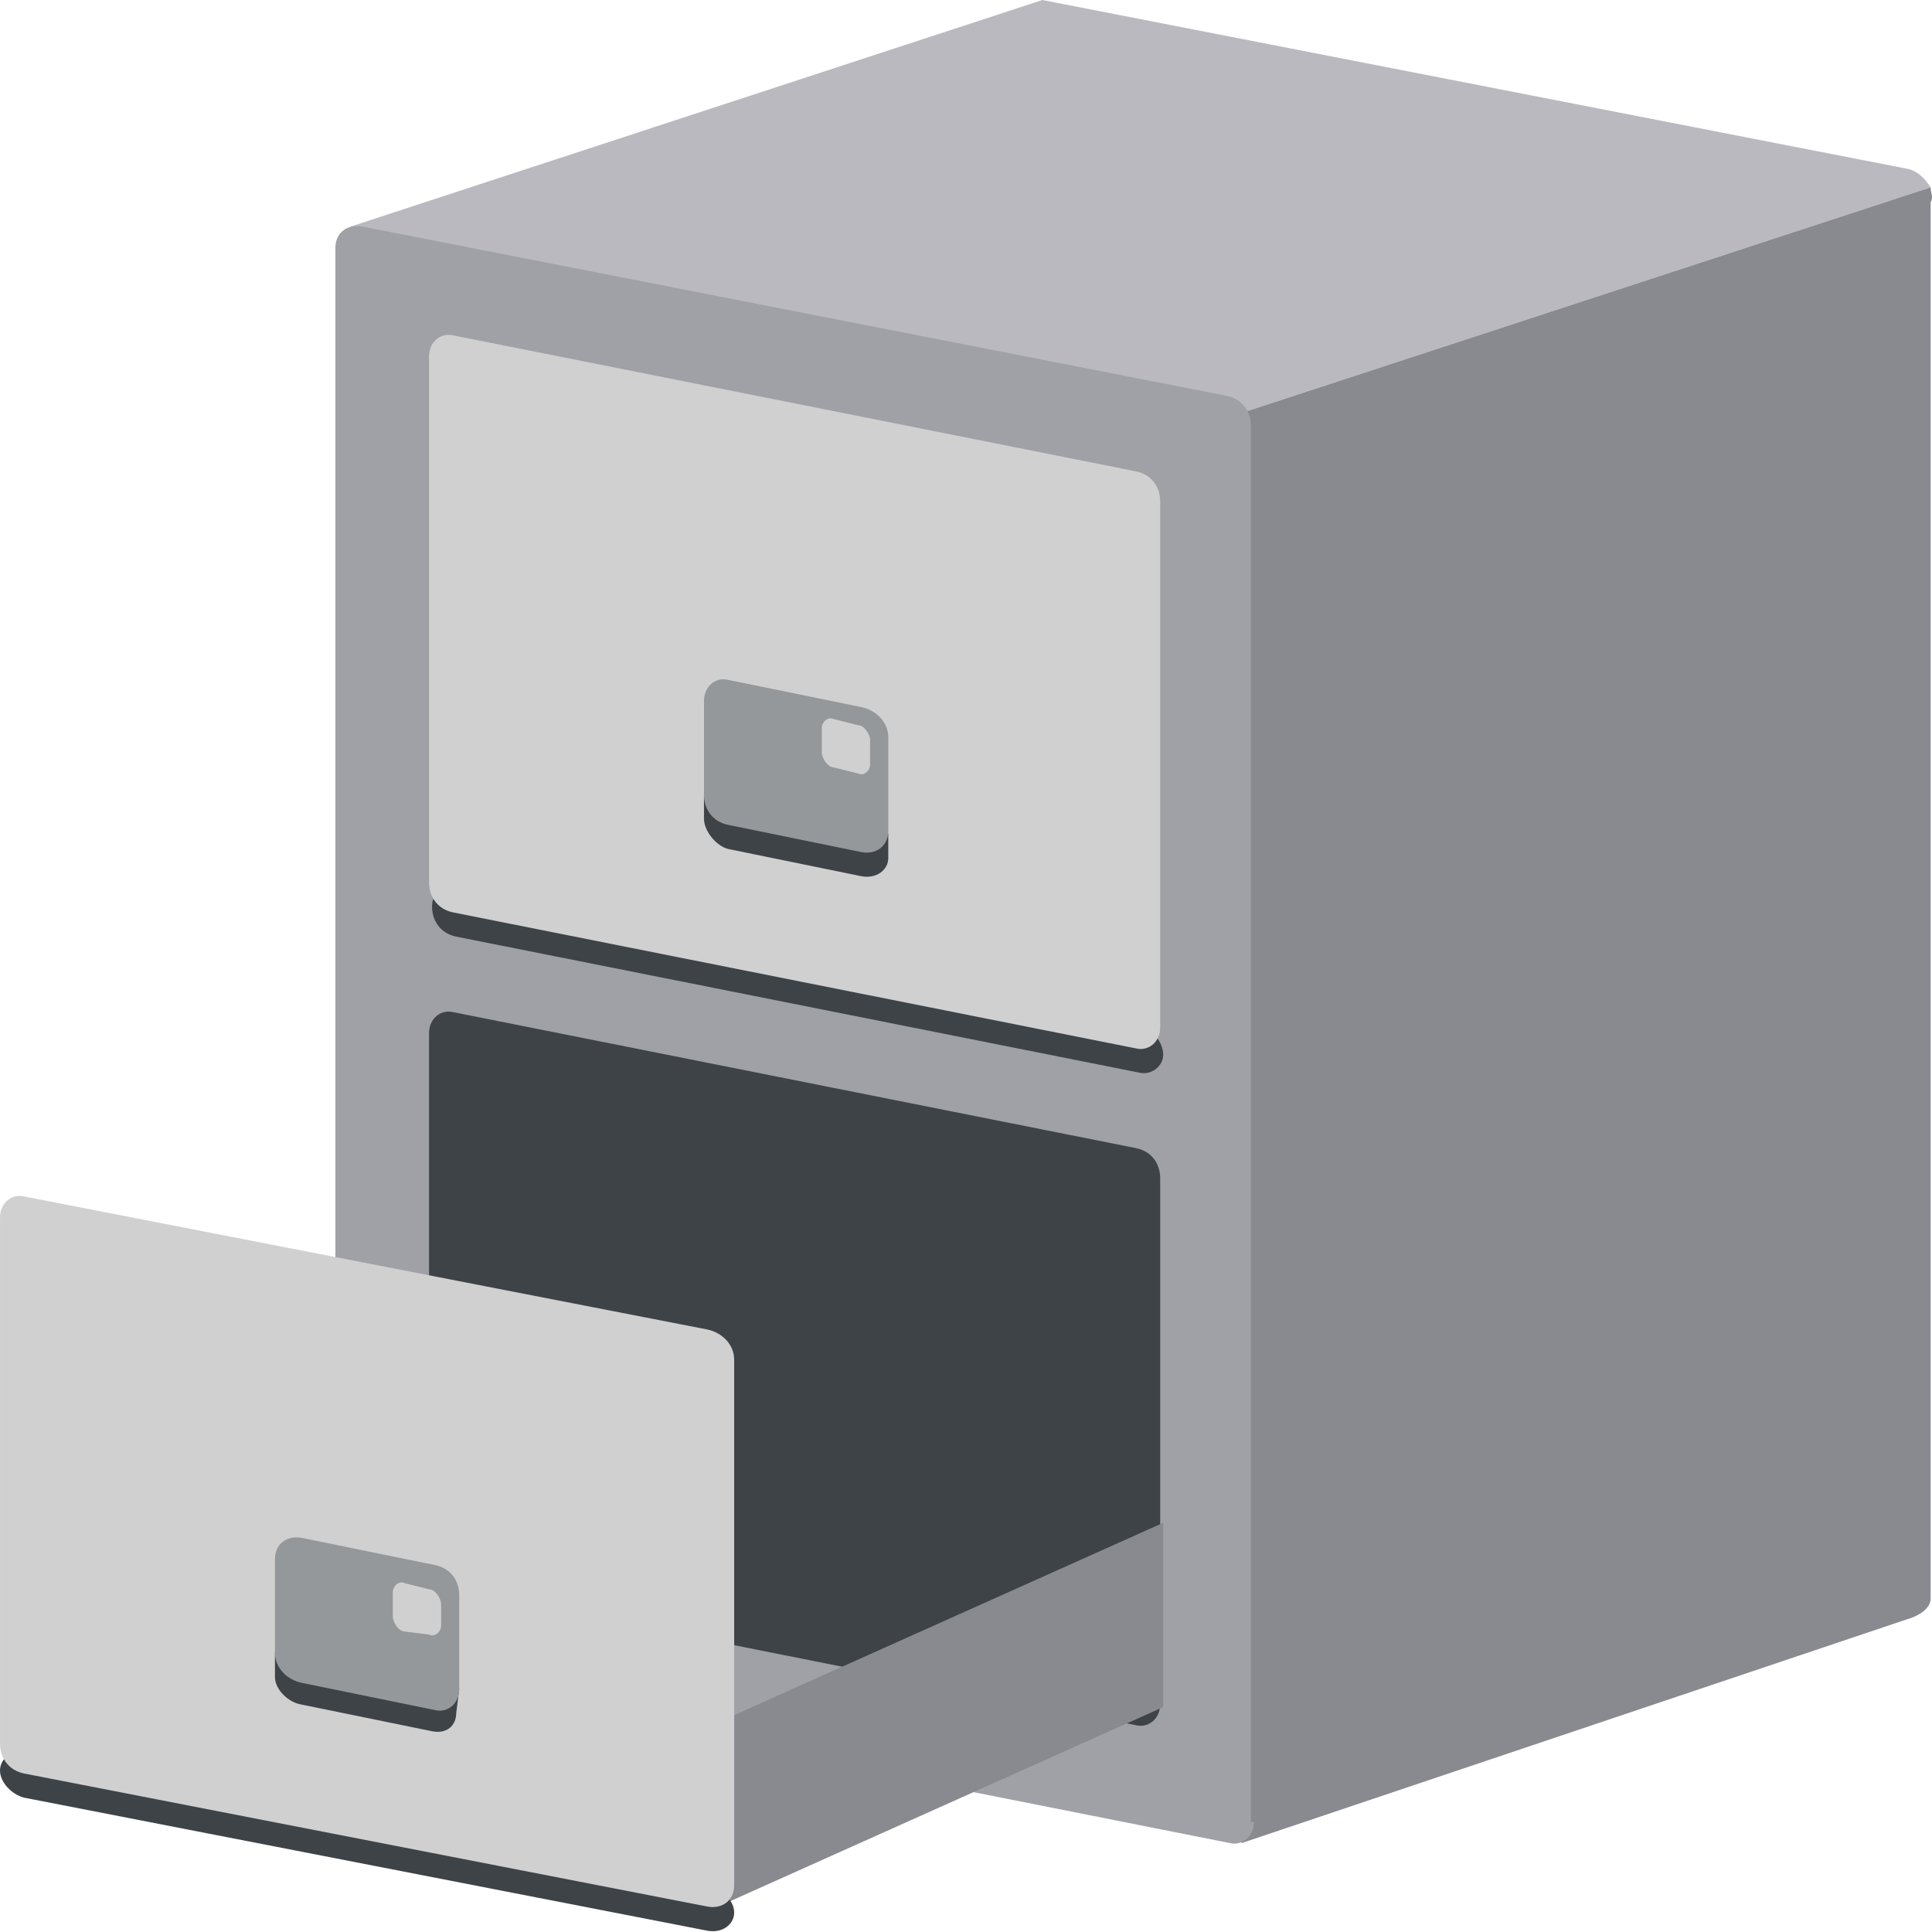
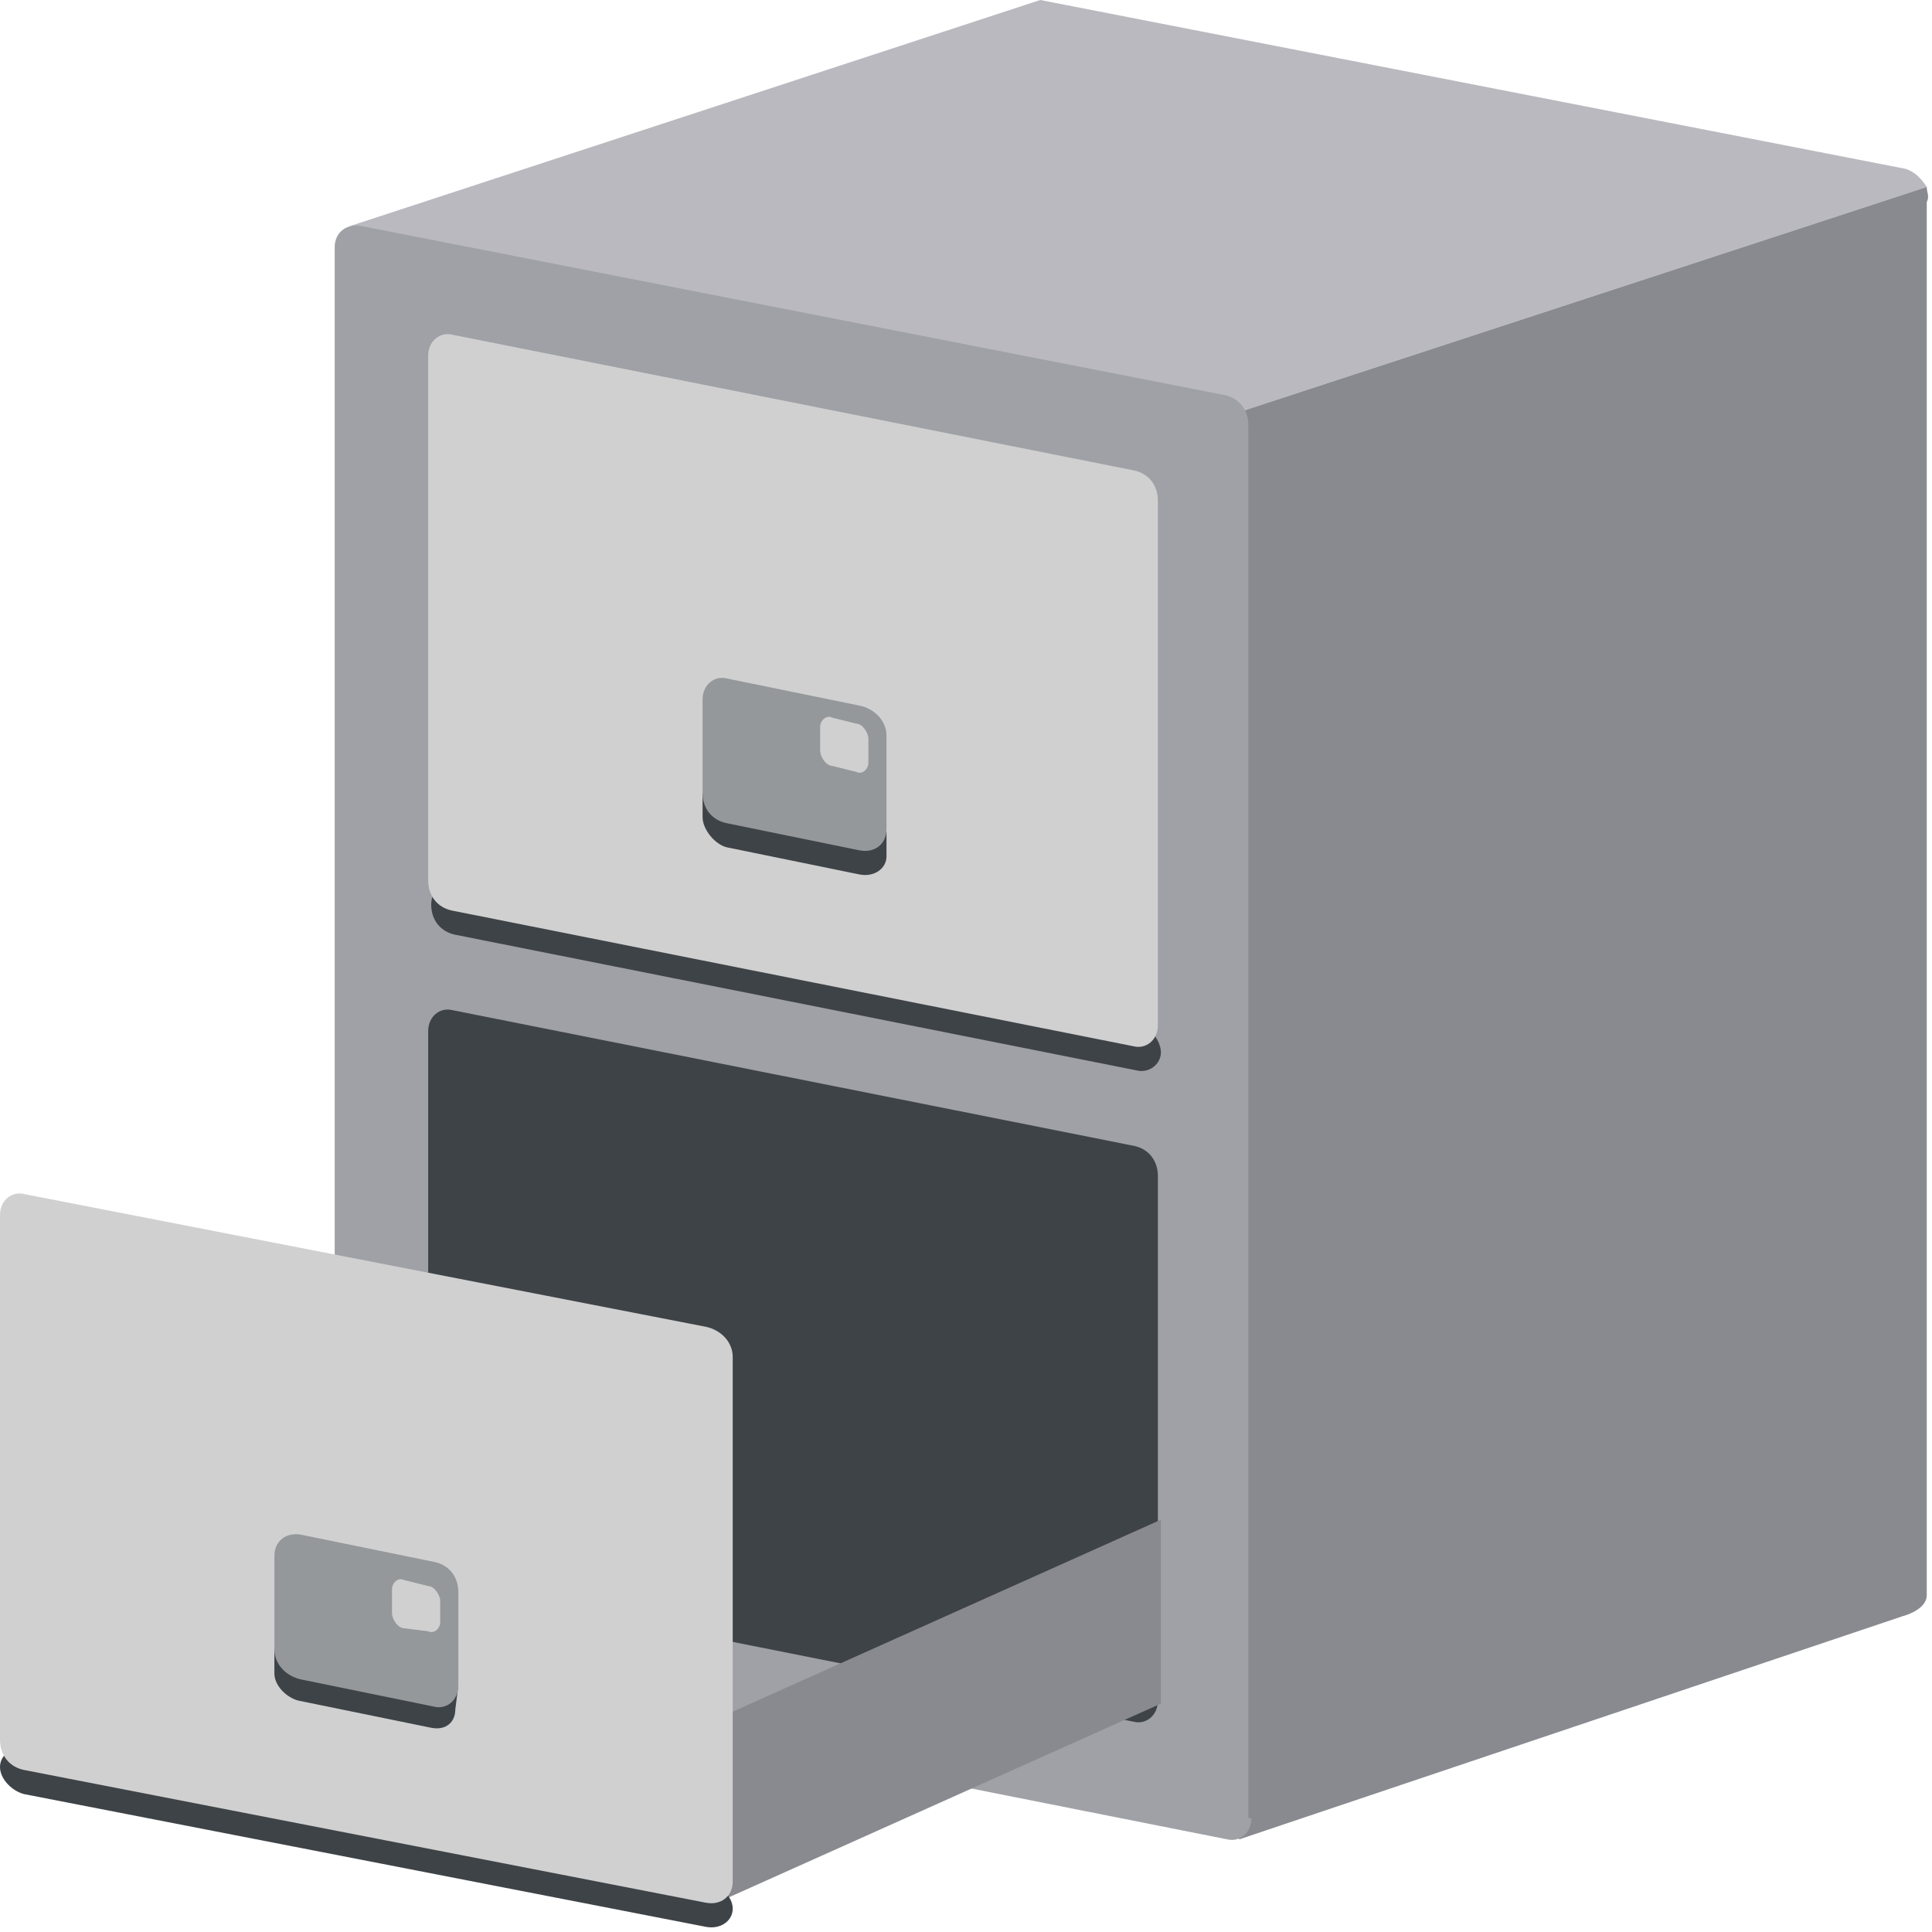
- <svg xmlns="http://www.w3.org/2000/svg" xmlns:xlink="http://www.w3.org/1999/xlink" width="181.345" height="181.274" viewBox="0 0 47.981 47.962" version="1.1" id="svg6778">
-   <defs id="defs6772">
-     <marker orient="auto" refY="0" refX="0" id="marker11646" style="overflow:visible">
-       <path id="path11644" d="M 5.77,0 -2.88,5 V -5 Z" style="fill:#657b83;fill-opacity:1;fill-rule:evenodd;stroke:#657b83;stroke-width:1pt;stroke-opacity:1" transform="scale(0.8)" />
-     </marker>
-     <clipPath id="clipPath16" clipPathUnits="userSpaceOnUse">
-       <path id="path18" d="M 0,36 H 36 V 0 H 0 Z" />
-     </clipPath>
-     <clipPath id="clipPath16-7" clipPathUnits="userSpaceOnUse">
-       <path id="path18-9" d="M 0,36 H 36 V 0 H 0 Z" />
-     </clipPath>
-     <linearGradient id="linearGradient3462">
-       <stop id="stop3464" style="stop-color:#ffffff;stop-opacity:1" offset="0" />
-       <stop id="stop3466" style="stop-color:#ffffff;stop-opacity:0.235" offset="0.035" />
-       <stop id="stop3468" style="stop-color:#ffffff;stop-opacity:0.157" offset="0.964" />
-       <stop id="stop3470" style="stop-color:#ffffff;stop-opacity:0.392" offset="1" />
-     </linearGradient>
-     <linearGradient id="linearGradient5060-2">
-       <stop id="stop5062-3" style="stop-color:#000000;stop-opacity:1" offset="0" />
-       <stop id="stop5064-1" style="stop-color:#000000;stop-opacity:0" offset="1" />
-     </linearGradient>
-     <linearGradient id="linearGradient5048-8">
-       <stop id="stop5050-4" style="stop-color:#000000;stop-opacity:0" offset="0" />
-       <stop id="stop5056-5" style="stop-color:#000000;stop-opacity:1" offset="0.5" />
-       <stop id="stop5052-1" style="stop-color:#000000;stop-opacity:0" offset="1" />
-     </linearGradient>
-     <radialGradient cx="605.714" cy="486.648" r="117.143" fx="605.714" fy="486.648" id="radialGradient3172" xlink:href="#linearGradient5060-2" gradientUnits="userSpaceOnUse" gradientTransform="matrix(0.02458466,0,0,0.01575355,109.2816,109.8249)" />
-     <radialGradient cx="605.714" cy="486.648" r="117.143" fx="605.714" fy="486.648" id="radialGradient3175" xlink:href="#linearGradient5060-2" gradientUnits="userSpaceOnUse" gradientTransform="matrix(-0.02458466,0,0,0.01575355,96.82952,109.8249)" />
-     <linearGradient x1="302.857" y1="366.648" x2="302.857" y2="609.505" id="linearGradient3178" xlink:href="#linearGradient5048-8" gradientUnits="userSpaceOnUse" gradientTransform="matrix(0.08715722,0,0,0.01575355,71.55445,109.8249)" />
-     <linearGradient xlink:href="#linearGradient3462" id="linearGradient3133" gradientUnits="userSpaceOnUse" gradientTransform="matrix(1.704831,0,0,1.013337,62.13962,73.73632)" x1="40.29" y1="5.414" x2="40.29" y2="42.438" />
-     <radialGradient gradientTransform="matrix(0,2.790569,-4.906918,-8.4436746e-8,144.5181,59.29595)" gradientUnits="userSpaceOnUse" xlink:href="#linearGradient2867-449-88-871-390-598-476-591-434-148-57-177-8" id="radialGradient3166-9" fy="8.45" fx="4.599" r="20" cy="8.45" cx="4.599" />
-     <linearGradient id="linearGradient2867-449-88-871-390-598-476-591-434-148-57-177-8">
-       <stop offset="0" style="stop-color:#90dbec;stop-opacity:1" id="stop3750-4" />
-       <stop offset="0.262" style="stop-color:#55c1ec;stop-opacity:1" id="stop3752-8" />
-       <stop offset="0.705" style="stop-color:#3689e6;stop-opacity:1" id="stop3754-1" />
-       <stop offset="1" style="stop-color:#2b63a0;stop-opacity:1" id="stop3756-0" />
-     </linearGradient>
-     <marker style="overflow:visible" id="marker5790" refX="0" refY="0" orient="auto">
-       <path transform="scale(0.8)" style="fill:#657b83;fill-opacity:1;fill-rule:evenodd;stroke:#657b83;stroke-width:1pt;stroke-opacity:1" d="M 5.77,0 -2.88,5 V -5 Z" id="path5788" />
-     </marker>
-     <marker orient="auto" refY="0" refX="0" id="Torso" style="overflow:visible">
-       <g id="g5591" transform="scale(0.7)" style="fill:#657b83;fill-opacity:1;stroke:#657b83;stroke-opacity:1">
-         <path id="path5577" d="m -4.779,-3.24 c 2.35,0.366 5.3,1.938 5.037,3.627 C -0.005,2.078 -2.213,2.618 -4.563,2.252 -6.913,1.886 -8.521,0.752 -8.258,-0.938 -7.995,-2.628 -7.13,-3.605 -4.779,-3.24 Z" style="fill:#657b83;fill-opacity:1;fill-rule:evenodd;stroke:#657b83;stroke-width:1.25;stroke-opacity:1" />
-         <path id="path5579" d="M 4.46,0.089 C -2.556,-4.378 5.225,-3.906 -0.848,-8.72" style="fill:#657b83;fill-opacity:1;fill-rule:evenodd;stroke:#657b83;stroke-width:1pt;stroke-opacity:1" />
-         <path id="path5581" d="M 4.93,0.058 C -1.387,1.749 1.803,5.478 -4.945,7.546" style="fill:#657b83;fill-opacity:1;fill-rule:evenodd;stroke:#657b83;stroke-width:1pt;stroke-opacity:1" />
-         <rect id="rect5583" transform="matrix(0.527536,-0.849533,0.887668,0.460484,0,0)" y="-1.741" x="-10.392" height="2.761" width="2.637" style="fill:#657b83;fill-opacity:1;fill-rule:evenodd;stroke:#657b83;stroke-width:1pt;stroke-opacity:1" />
-         <rect id="rect5585" transform="matrix(0.671205,-0.741272,0.790802,0.612072,0,0)" y="-7.963" x="4.959" height="2.861" width="2.733" style="fill:#657b83;fill-opacity:1;fill-rule:evenodd;stroke:#657b83;stroke-width:1pt;stroke-opacity:1" />
-         <path id="path5587" transform="matrix(0,-1.109517,1.109517,0,25.96648,19.71619)" d="m 16.78,-28.685 a 0.607,0.607 0 1 0 -1.215,0 0.607,0.607 0 1 0 1.215,0 z" style="fill:#657b83;fill-opacity:1;fill-rule:evenodd;stroke:#657b83;stroke-width:1pt;stroke-opacity:1" />
-         <path id="path5589" transform="matrix(0,-1.109517,1.109517,0,26.8245,16.99126)" d="m 16.78,-28.685 a 0.607,0.607 0 1 0 -1.215,0 0.607,0.607 0 1 0 1.215,0 z" style="fill:#657b83;fill-opacity:1;fill-rule:evenodd;stroke:#657b83;stroke-width:1pt;stroke-opacity:1" />
-       </g>
-     </marker>
-     <marker style="overflow:visible" id="marker5315" refX="0" refY="0" orient="auto">
-       <path transform="scale(0.8)" style="fill:#657b83;fill-opacity:1;fill-rule:evenodd;stroke:#657b83;stroke-width:1pt;stroke-opacity:1" d="M 5.77,0 -2.88,5 V -5 Z" id="path5313" />
-     </marker>
-     <marker style="overflow:visible" id="marker5263" refX="0" refY="0" orient="auto">
-       <path transform="scale(0.8)" style="fill:#657b83;fill-opacity:1;fill-rule:evenodd;stroke:#657b83;stroke-width:1pt;stroke-opacity:1" d="M 5.77,0 -2.88,5 V -5 Z" id="path5261" />
-     </marker>
-     <marker style="overflow:visible" id="marker4845" refX="0" refY="0" orient="auto">
-       <path transform="scale(0.8)" style="fill:#657b83;fill-opacity:1;fill-rule:evenodd;stroke:#657b83;stroke-width:1pt;stroke-opacity:1" d="M 5.77,0 -2.88,5 V -5 Z" id="path4843" />
-     </marker>
-     <marker orient="auto" refY="0" refX="0" id="marker11646-3" style="overflow:visible">
-       <path id="path11644-8" d="M 5.77,0 -2.88,5 V -5 Z" style="fill:#657b83;fill-opacity:1;fill-rule:evenodd;stroke:#657b83;stroke-width:1pt;stroke-opacity:1" transform="scale(0.8)" />
-     </marker>
-     <marker style="overflow:visible" id="marker10498" refX="0" refY="0" orient="auto">
-       <path transform="scale(0.8)" style="fill:#657b83;fill-opacity:1;fill-rule:evenodd;stroke:#657b83;stroke-width:1pt;stroke-opacity:1" d="M 5.77,0 -2.88,5 V -5 Z" id="path10496" />
-     </marker>
-     <marker orient="auto" refY="0" refX="0" id="TriangleOutL" style="overflow:visible">
-       <path id="path9810" d="M 5.77,0 -2.88,5 V -5 Z" style="fill:#657b83;fill-opacity:1;fill-rule:evenodd;stroke:#657b83;stroke-width:1pt;stroke-opacity:1" transform="scale(0.8)" />
-     </marker>
-     <clipPath id="clipPath16-0" clipPathUnits="userSpaceOnUse">
-       <path id="path18-2" d="M 0,36 H 36 V 0 H 0 Z" />
-     </clipPath>
-     <clipPath id="clipPath16-7-4" clipPathUnits="userSpaceOnUse">
-       <path id="path18-9-8" d="M 0,36 H 36 V 0 H 0 Z" />
-     </clipPath>
-     <radialGradient cx="605.714" cy="486.648" r="117.143" fx="605.714" fy="486.648" id="radialGradient3172-9" xlink:href="#linearGradient5060-2" gradientUnits="userSpaceOnUse" gradientTransform="matrix(0.02458466,0,0,0.01575355,109.2816,109.8249)" />
-     <radialGradient cx="605.714" cy="486.648" r="117.143" fx="605.714" fy="486.648" id="radialGradient3175-0" xlink:href="#linearGradient5060-2" gradientUnits="userSpaceOnUse" gradientTransform="matrix(-0.02458466,0,0,0.01575355,96.82952,109.8249)" />
-     <radialGradient gradientTransform="matrix(0,2.790569,-4.906918,-8.4436746e-8,144.5181,59.29595)" gradientUnits="userSpaceOnUse" xlink:href="#linearGradient2867-449-88-871-390-598-476-591-434-148-57-177-8" id="radialGradient3166-9-2" fy="8.45" fx="4.599" r="20" cy="8.45" cx="4.599" />
-     <clipPath clipPathUnits="userSpaceOnUse" id="clipPath16-79">
-       <path d="M 0,36 H 36 V 0 H 0 Z" id="path18-3" />
-     </clipPath>
-     <clipPath clipPathUnits="userSpaceOnUse" id="clipPath98">
-       <path d="M 9.5,13 C 8.119,13 7,11.881 7,10.5 v 0 C 7,9.119 8.119,8 9.5,8 v 0 h 17 c 1.381,0 2.5,1.119 2.5,2.5 v 0 c 0,1.381 -1.119,2.5 -2.5,2.5 v 0 z" id="path100" />
-     </clipPath>
-     <clipPath clipPathUnits="userSpaceOnUse" id="clipPath110">
-       <path d="M 0,36 H 36 V 0 H 0 Z" id="path112" />
-     </clipPath>
-   </defs>
-   <g id="layer1" transform="translate(28.03123,-10.79789)">
-     <path id="path8684-9" d="M 19.391,15 -2.144,10.798 -19.327,16.426 -13.775,26.48 19.916,15.45 C 19.766,15.225 19.616,15.075 19.391,15" style="fill:#b9b9bf;stroke-width:0.265" />
-     <path id="path8686-8" d="M 19.916,15.45 -13.775,26.48 -2.294,47.34 2.808,56.569 19.316,51.017 c 0,0 0.6,-0.15 0.6,-0.525 v -34.666 c 0.075,-0.15 0,-0.225 0,-0.375" style="fill:#898a90;stroke-width:0.265" />
-     <path id="path8688-6" d="m 3.108,56.044 c 0,0.375 -0.3,0.6 -0.6,0.525 l -21.535,-4.277 c -0.375,-0.075 -0.675,-0.375 -0.675,-0.75 V 16.951 c 0,-0.375 0.3,-0.6 0.675,-0.525 l 21.46,4.202 c 0.375,0.075 0.6,0.375 0.6,0.75 v 34.666 z" style="fill:#9fa1a6;stroke-width:0.265" />
-     <g transform="matrix(0.7503521,0,0,0.7503521,-28.03123,10.79789)" id="g8694-5" style="fill:#3e4347;stroke-width:0.353">
-       <path id="path8690-7" d="m 14.2,34.2 c 0,-0.5 0.4,-0.8 0.8,-0.7 L 37.6,38 c 0.5,0.1 0.8,0.5 0.8,1 v 17.4 c 0,0.5 -0.4,0.8 -0.8,0.7 L 15,52.6 c -0.5,-0.1 -0.8,-0.5 -0.8,-1 0,0.1 0,-17.4 0,-17.4" style="stroke-width:0.353" />
-       <path id="path8692-6" d="m 38.5,34.9 c 0,0.4 -0.4,0.7 -0.8,0.6 L 15.1,31 c -0.5,-0.1 -0.8,-0.5 -0.8,-1 0,-0.5 0.4,-0.7 0.8,-0.6 l 22.6,4.5 c 0.4,0.1 0.8,0.6 0.8,1" style="stroke-width:0.353" />
-     </g>
-     <path id="path8696-2" d="m -17.376,19.652 c 0,-0.375 0.3,-0.6 0.6,-0.525 l 16.958,3.377 c 0.375,0.075 0.6,0.375 0.6,0.75 v 13.056 c 0,0.375 -0.3,0.6 -0.6,0.525 l -16.958,-3.377 c -0.375,-0.075 -0.6,-0.375 -0.6,-0.75 V 19.652" style="fill:#d0d0d0;stroke-width:0.265" />
-     <path id="path8698-7" d="m -10.548,30.532 v 0.6 c 0,0.3 0.3,0.675 0.6,0.75 l 3.302,0.675 c 0.375,0.075 0.675,-0.15 0.675,-0.45 v -0.6 l -4.577,-0.975" style="fill:#3e4347;stroke-width:0.265" />
-     <path id="path8700-0" d="m -5.971,31.433 c 0,0.375 -0.3,0.6 -0.675,0.525 l -3.302,-0.675 c -0.375,-0.075 -0.6,-0.375 -0.6,-0.75 v -2.326 c 0,-0.375 0.3,-0.6 0.6,-0.525 l 3.302,0.675 c 0.375,0.075 0.675,0.375 0.675,0.75 0,0 0,2.326 0,2.326" style="fill:#94989b;stroke-width:0.265" />
-     <path id="path8702-3" d="m -6.421,29.782 c 0,0.15 -0.15,0.3 -0.3,0.225 L -7.322,29.857 c -0.15,0 -0.3,-0.225 -0.3,-0.375 v -0.6 c 0,-0.15 0.15,-0.3 0.3,-0.225 l 0.6,0.15 c 0.15,0 0.3,0.225 0.3,0.375 v 0.6" style="fill:#d0d0d0;stroke-width:0.265" />
-     <path id="path8712-9" d="M 0.857,53.193 -10.023,58.07 V 53.493 L 0.857,48.616 Z" style="fill:#898a90;stroke-width:0.265" />
-     <path id="path8714-9" d="m -9.798,58.295 c 0,0.3 -0.3,0.525 -0.675,0.45 l -16.958,-3.302 c -0.3,-0.075 -0.6,-0.375 -0.6,-0.675 0,-0.3 0.3,-0.525 0.6,-0.45 l 16.958,3.377 c 0.375,0 0.675,0.3 0.675,0.6" style="fill:#3e4347;stroke-width:0.265" />
-     <path id="path8716-9" d="m -28.031,41.037 c 0,-0.375 0.3,-0.6 0.6,-0.525 l 16.958,3.302 c 0.375,0.075 0.675,0.375 0.675,0.75 v 13.056 c 0,0.375 -0.3,0.6 -0.675,0.525 l -16.958,-3.302 c -0.375,-0.075 -0.6,-0.375 -0.6,-0.75 v -13.056" style="fill:#d0d0d0;stroke-width:0.265" />
-     <path id="path8718" d="m -16.626,52.743 -4.577,-0.9 v 0.6 c 0,0.3 0.3,0.6 0.6,0.675 l 3.302,0.675 c 0.375,0.075 0.6,-0.15 0.6,-0.45 l 0.075,-0.6" style="fill:#3e4347;stroke-width:0.265" />
-     <path id="path8720" d="m -16.626,52.743 c 0,0.375 -0.3,0.6 -0.6,0.525 l -3.302,-0.675 c -0.375,-0.075 -0.675,-0.375 -0.675,-0.75 v -2.326 c 0,-0.375 0.3,-0.6 0.675,-0.525 l 3.302,0.675 c 0.375,0.075 0.6,0.375 0.6,0.75 0,0 0,2.326 0,2.326" style="fill:#94989b;stroke-width:0.265" />
-     <path id="path8722" d="m -17.076,51.167 c 0,0.15 -0.15,0.3 -0.3,0.225 l -0.6,-0.075 c -0.15,0 -0.3,-0.225 -0.3,-0.375 v -0.6 c 0,-0.15 0.15,-0.3 0.3,-0.225 l 0.6,0.15 c 0.15,0 0.3,0.225 0.3,0.375 v 0.525" style="fill:#d0d0d0;stroke-width:0.265" />
+ <svg xmlns="http://www.w3.org/2000/svg" width="181.345" height="181.274" viewBox="0 0 181.345 181.274" version="1.1" id="svg6778">
+   <defs id="defs6772" />
+   <path style="fill:#b9b9bf;stroke-width:0.998" d="M 178.874,15.85 97.645,0 32.831,21.227 53.775,59.153 180.855,17.548 c -0.566,-0.849 -1.132,-1.415 -1.981,-1.698" id="path8684-9" />
+   <path style="fill:#898a90;stroke-width:0.998" d="m 180.855,17.548 -127.08,41.605 43.303,78.682 19.246,34.812 62.266,-20.944 c 0,0 2.264,-0.566 2.264,-1.981 V 18.963 c 0.283,-0.566 0,-0.849 0,-1.415" id="path8686-8" />
+   <path style="fill:#9fa1a6;stroke-width:0.998" d="m 117.457,170.666 c 0,1.415 -1.132,2.264 -2.264,1.981 L 33.963,156.515 c -1.415,-0.283 -2.547,-1.415 -2.547,-2.83 V 23.208 c 0,-1.415 1.132,-2.264 2.547,-1.981 L 114.909,37.077 c 1.415,0.283 2.264,1.415 2.264,2.83 V 170.666 Z" id="path8688-6" />
+   <g style="fill:#3e4347;stroke-width:0.353" id="g8694-5" transform="scale(2.830283)">
+     <path style="stroke-width:0.353" d="m 14.2,34.2 c 0,-0.5 0.4,-0.8 0.8,-0.7 L 37.6,38 c 0.5,0.1 0.8,0.5 0.8,1 v 17.4 c 0,0.5 -0.4,0.8 -0.8,0.7 L 15,52.6 c -0.5,-0.1 -0.8,-0.5 -0.8,-1 0,0.1 0,-17.4 0,-17.4" id="path8690-7" />
+     <path style="stroke-width:0.353" d="m 38.5,34.9 c 0,0.4 -0.4,0.7 -0.8,0.6 L 15.1,31 c -0.5,-0.1 -0.8,-0.5 -0.8,-1 0,-0.5 0.4,-0.7 0.8,-0.6 l 22.6,4.5 c 0.4,0.1 0.8,0.6 0.8,1" id="path8692-6" />
  </g>
+   <path style="fill:#d0d0d0;stroke-width:0.998" d="m 40.19,33.397 c 0,-1.415 1.132,-2.264 2.264,-1.981 l 63.964,12.736 c 1.415,0.283 2.264,1.415 2.264,2.83 v 49.247 c 0,1.415 -1.132,2.264 -2.264,1.981 L 42.454,85.475 C 41.039,85.192 40.19,84.059 40.19,82.644 V 33.397" id="path8696-2" />
+   <path style="fill:#3e4347;stroke-width:0.998" d="m 65.946,74.436 v 2.264 c 0,1.132 1.132,2.547 2.264,2.83 l 12.453,2.547 c 1.415,0.283 2.547,-0.566 2.547,-1.698 V 78.116 L 65.946,74.436" id="path8698-7" />
+   <path style="fill:#94989b;stroke-width:0.998" d="m 83.21,77.833 c 0,1.415 -1.132,2.264 -2.547,1.981 L 68.21,77.267 c -1.415,-0.283 -2.264,-1.415 -2.264,-2.83 v -8.774 c 0,-1.415 1.132,-2.264 2.264,-1.981 l 12.453,2.547 c 1.415,0.283 2.547,1.415 2.547,2.83 0,0 0,8.774 0,8.774" id="path8700-0" />
+   <path style="fill:#d0d0d0;stroke-width:0.998" d="m 81.512,71.606 c 0,0.566 -0.566,1.132 -1.132,0.849 L 78.116,71.889 c -0.566,0 -1.132,-0.849 -1.132,-1.415 v -2.264 c 0,-0.566 0.566,-1.132 1.132,-0.849 l 2.264,0.566 c 0.566,0 1.132,0.849 1.132,1.415 v 2.264" id="path8702-3" />
+   <path style="fill:#898a90;stroke-width:0.998" d="M 108.966,159.911 67.927,178.308 V 161.043 L 108.966,142.646 Z" id="path8712-9" />
+   <path style="fill:#3e4347;stroke-width:0.998" d="m 68.776,179.157 c 0,1.132 -1.132,1.981 -2.547,1.698 L 2.264,168.402 C 1.132,168.119 0,166.987 0,165.855 c 0,-1.132 1.132,-1.981 2.264,-1.698 L 66.229,176.893 c 1.415,0 2.547,1.132 2.547,2.264" id="path8714-9" />
+   <path style="fill:#d0d0d0;stroke-width:0.998" d="m 0,114.06 c 0,-1.415 1.132,-2.264 2.264,-1.981 l 63.964,12.453 c 1.415,0.283 2.547,1.415 2.547,2.83 v 49.247 c 0,1.415 -1.132,2.264 -2.547,1.981 L 2.264,166.138 C 0.849,165.855 0,164.722 0,163.307 V 114.06" id="path8716-9" />
+   <path style="fill:#3e4347;stroke-width:0.998" d="m 43.02,158.213 -17.265,-3.396 v 2.264 c 0,1.132 1.132,2.264 2.264,2.547 l 12.453,2.547 c 1.415,0.283 2.264,-0.566 2.264,-1.698 l 0.283,-2.264" id="path8718" />
+   <path style="fill:#94989b;stroke-width:0.998" d="m 43.02,158.213 c 0,1.415 -1.132,2.264 -2.264,1.981 l -12.453,-2.547 c -1.415,-0.283 -2.547,-1.415 -2.547,-2.83 v -8.774 c 0,-1.415 1.132,-2.264 2.547,-1.981 l 12.453,2.547 c 1.415,0.283 2.264,1.415 2.264,2.83 0,0 0,8.774 0,8.774" id="path8720" />
+   <path style="fill:#d0d0d0;stroke-width:0.998" d="m 41.322,152.269 c 0,0.566 -0.566,1.132 -1.132,0.849 l -2.264,-0.283 c -0.566,0 -1.132,-0.849 -1.132,-1.415 v -2.264 c 0,-0.566 0.566,-1.132 1.132,-0.849 l 2.264,0.566 c 0.566,0 1.132,0.849 1.132,1.415 v 1.981" id="path8722" />
</svg>
